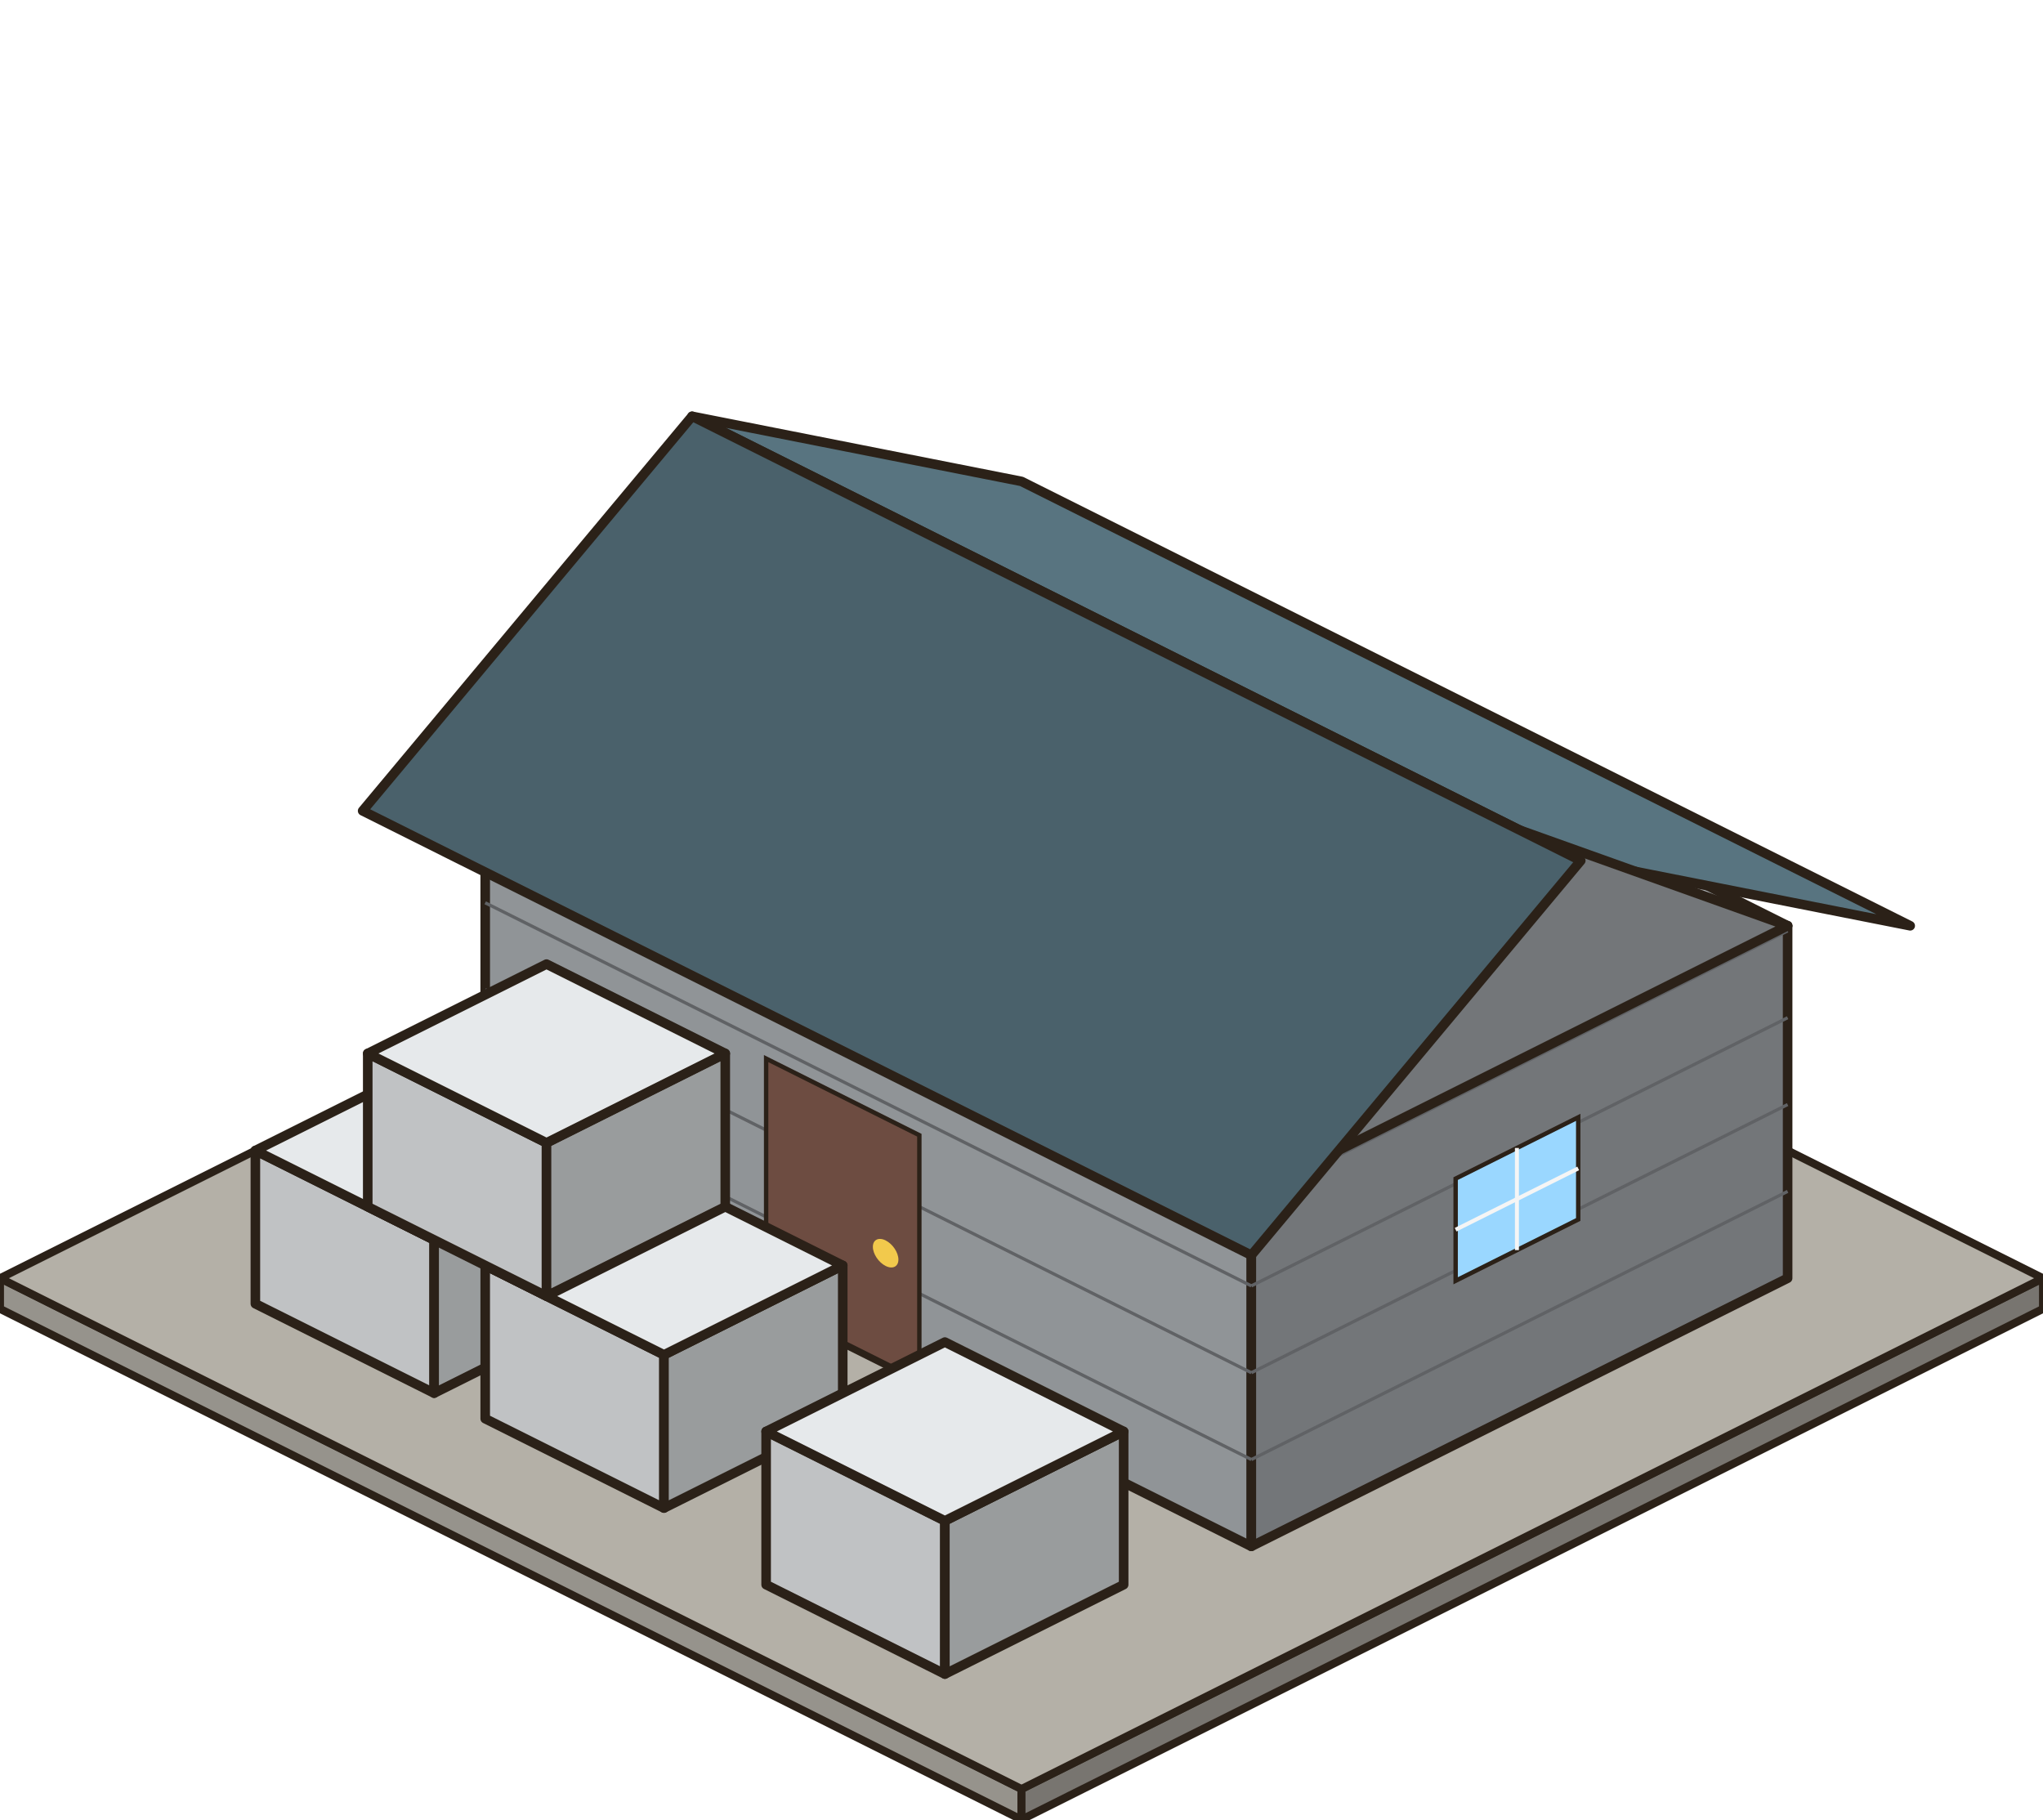
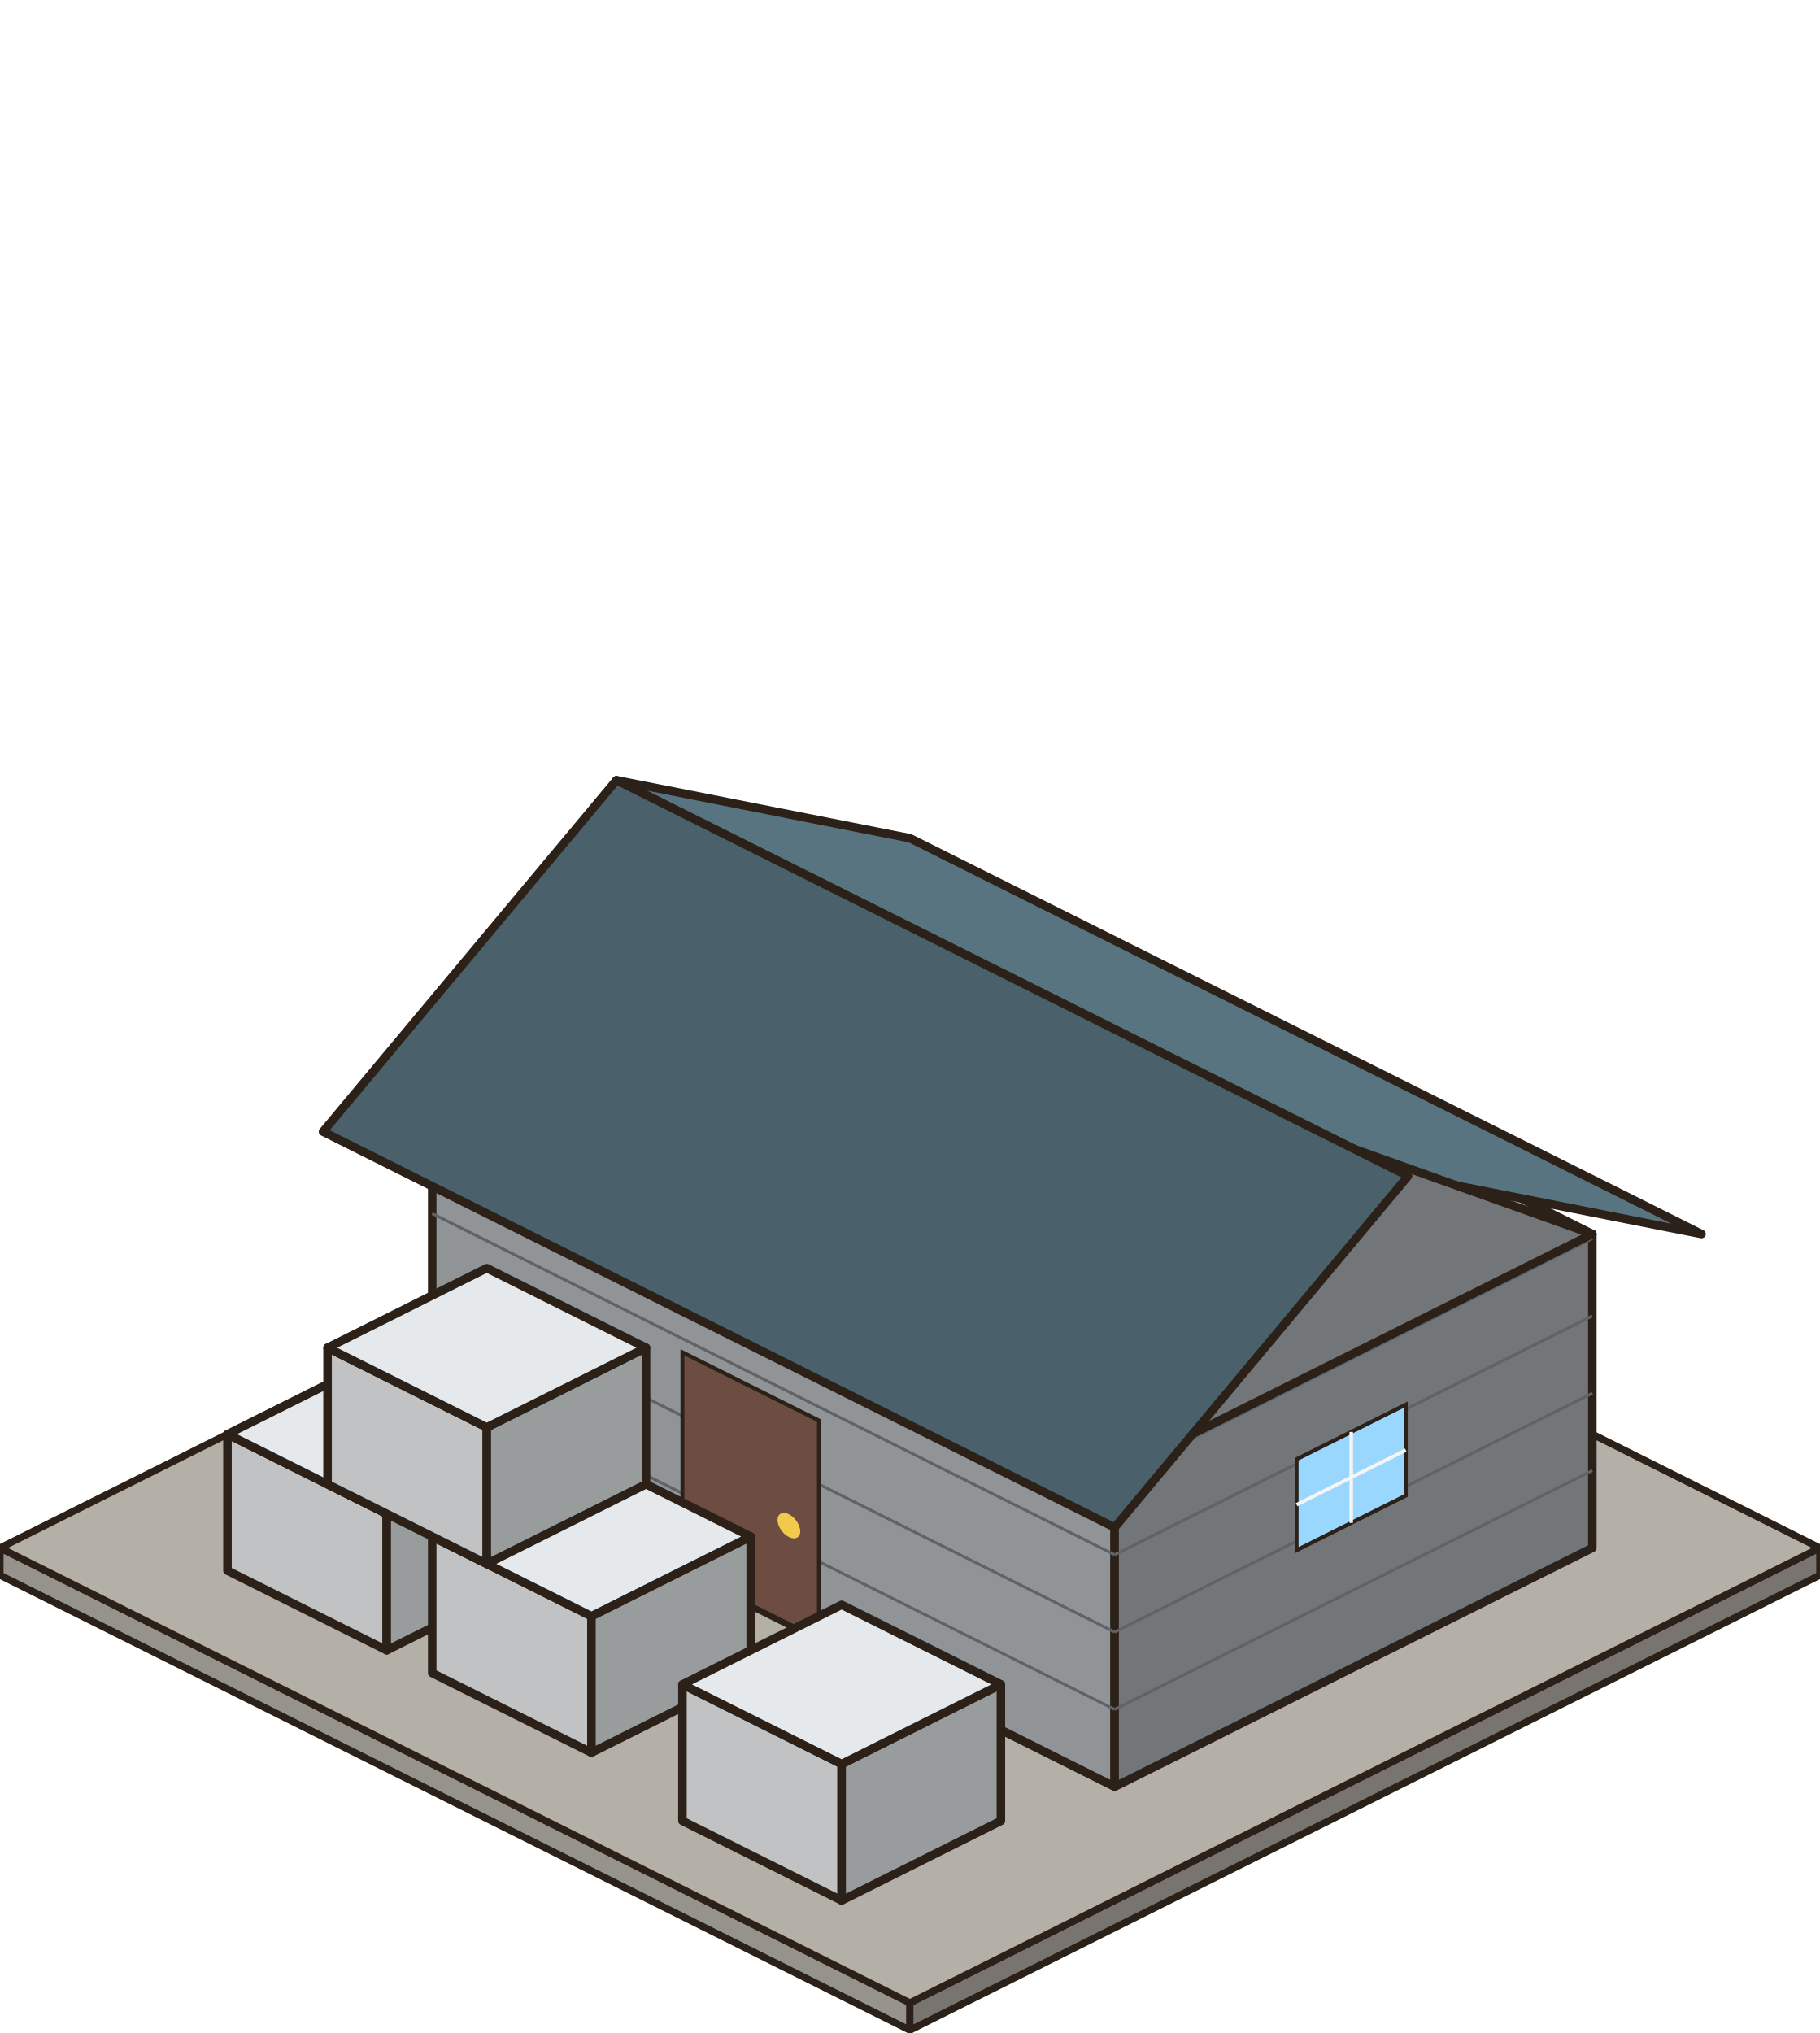
- <svg xmlns="http://www.w3.org/2000/svg" viewBox="0 0 256 228" width="512" height="456">
-   <polygon points="0.00,164.00 128.00,228.00 128.00,224.16 0.00,160.16" fill="#96938c" stroke="#2b2118" stroke-width="1.0" stroke-linejoin="round" />
-   <polygon points="128.00,228.00 256.00,164.00 256.00,160.16 128.00,224.16" fill="#787570" stroke="#2b2118" stroke-width="1.0" stroke-linejoin="round" />
-   <polygon points="128.00,96.16 256.00,160.16 128.00,224.16 0.00,160.16" fill="#b4b0a7" stroke="#2b2118" stroke-width="1.0" stroke-linejoin="round" />
-   <polygon points="60.80,145.76 156.80,193.76 156.80,149.60 60.80,101.60" fill="#909497" stroke="#2b2118" stroke-width="1.2" stroke-linejoin="round" />
-   <polygon points="156.80,193.76 224.00,160.16 224.00,116.00 156.80,149.60" fill="#737679" stroke="#2b2118" stroke-width="1.2" stroke-linejoin="round" />
-   <polygon points="128.00,68.00 224.00,116.00 156.80,149.60 60.80,101.60" fill="#adb1b5" stroke="#2b2118" stroke-width="1.2" stroke-linejoin="round" />
-   <g transform="matrix(64.000,32.000,0.000,-64.000,60.80,145.76)">
+ <svg xmlns="http://www.w3.org/2000/svg" viewBox="0 0 256 286" width="512" height="572">
+   <polygon points="0.00,221.60 128.00,285.60 128.00,281.76 0.00,217.76" fill="#96938c" stroke="#2b2118" stroke-width="1" stroke-linejoin="round" />
+   <polygon points="128.00,285.60 256.00,221.60 256.00,217.76 128.00,281.76" fill="#787570" stroke="#2b2118" stroke-width="1" stroke-linejoin="round" />
+   <polygon points="128.00,153.76 256.00,217.76 128.00,281.76 0.00,217.76" fill="#b4b0a7" stroke="#2b2118" stroke-width="1" stroke-linejoin="round" />
+   <polygon points="60.80,203.36 156.80,251.36 156.80,207.20 60.80,159.20" fill="#909497" stroke="#2b2118" stroke-width="1.2" stroke-linejoin="round" />
+   <polygon points="156.80,251.36 224.00,217.76 224.00,173.60 156.80,207.20" fill="#737679" stroke="#2b2118" stroke-width="1.2" stroke-linejoin="round" />
+   <polygon points="128.00,125.60 224.00,173.60 156.80,207.20 60.80,159.20" fill="#adb1b5" stroke="#2b2118" stroke-width="1.2" stroke-linejoin="round" />
+   <g transform="matrix(64.000,32.000,0.000,-64.000,60.80,203.36)">
    <line x1="0" y1="0.170" x2="1.5" y2="0.170" stroke="#606265" stroke-width="0.8" vector-effect="non-scaling-stroke" />
    <line x1="0" y1="0.340" x2="1.5" y2="0.340" stroke="#606265" stroke-width="0.8" vector-effect="non-scaling-stroke" />
    <line x1="0" y1="0.510" x2="1.5" y2="0.510" stroke="#606265" stroke-width="0.8" vector-effect="non-scaling-stroke" />
    <line x1="0" y1="0.680" x2="1.5" y2="0.680" stroke="#606265" stroke-width="0.8" vector-effect="non-scaling-stroke" />
  </g>
-   <g transform="matrix(64.000,-32.000,0.000,-64.000,156.80,193.76)">
+   <g transform="matrix(64.000,-32.000,0.000,-64.000,156.80,251.36)">
    <line x1="0" y1="0.170" x2="1.05" y2="0.170" stroke="#606265" stroke-width="0.8" vector-effect="non-scaling-stroke" />
    <line x1="0" y1="0.340" x2="1.05" y2="0.340" stroke="#606265" stroke-width="0.8" vector-effect="non-scaling-stroke" />
    <line x1="0" y1="0.510" x2="1.05" y2="0.510" stroke="#606265" stroke-width="0.8" vector-effect="non-scaling-stroke" />
    <line x1="0" y1="0.680" x2="1.05" y2="0.680" stroke="#606265" stroke-width="0.8" vector-effect="non-scaling-stroke" />
  </g>
-   <g transform="matrix(64.000,32.000,0.000,-64.000,60.80,145.76)">
+   <g transform="matrix(64.000,32.000,0.000,-64.000,60.80,203.36)">
    <rect x="0.55" y="0" width="0.3" height="0.48" fill="#6d4c41" stroke="#2b2118" stroke-width="1.1" vector-effect="non-scaling-stroke" />
    <circle cx="0.784" cy="0.216" r="0.025" fill="#f2c94c" />
  </g>
-   <g transform="matrix(64.000,-32.000,0.000,-64.000,156.80,193.76)">
+   <g transform="matrix(64.000,-32.000,0.000,-64.000,156.80,251.36)">
    <rect x="0.4" y="0.32" width="0.24" height="0.2" fill="#9ad7ff" stroke="#2b2118" stroke-width="1.1" vector-effect="non-scaling-stroke" />
    <line x1="0.52" y1="0.32" x2="0.52" y2="0.52" stroke="#f5f5f5" stroke-width="1" vector-effect="non-scaling-stroke" />
    <line x1="0.4" y1="0.42" x2="0.64" y2="0.42" stroke="#f5f5f5" stroke-width="1" vector-effect="non-scaling-stroke" />
  </g>
-   <polygon points="128.00,60.32 239.36,116.00 198.08,107.84 86.72,52.16" fill="#587480" stroke="#2b2118" stroke-width="1.2" stroke-linejoin="round" />
-   <polygon points="156.80,149.60 224.00,116.00 190.40,104.00" fill="#737679" stroke="#2b2118" stroke-width="1.2" stroke-linejoin="round" />
-   <polygon points="45.44,101.60 156.80,157.28 198.08,107.84 86.72,52.16" fill="#4a616b" stroke="#2b2118" stroke-width="1.2" stroke-linejoin="round" />
-   <polygon points="32.00,163.36 54.40,174.56 54.40,155.36 32.00,144.16" fill="#c0c2c4" stroke="#2b2118" stroke-width="1.2" stroke-linejoin="round" />
-   <polygon points="54.40,174.56 76.80,163.36 76.80,144.16 54.40,155.36" fill="#999c9d" stroke="#2b2118" stroke-width="1.2" stroke-linejoin="round" />
-   <polygon points="54.40,132.96 76.80,144.16 54.40,155.36 32.00,144.16" fill="#e6e9eb" stroke="#2b2118" stroke-width="1.2" stroke-linejoin="round" />
-   <polygon points="60.80,177.76 83.20,188.96 83.20,169.76 60.80,158.56" fill="#c0c2c4" stroke="#2b2118" stroke-width="1.2" stroke-linejoin="round" />
-   <polygon points="83.20,188.96 105.60,177.76 105.60,158.56 83.20,169.76" fill="#999c9d" stroke="#2b2118" stroke-width="1.2" stroke-linejoin="round" />
-   <polygon points="83.20,147.36 105.60,158.56 83.20,169.76 60.80,158.56" fill="#e6e9eb" stroke="#2b2118" stroke-width="1.2" stroke-linejoin="round" />
-   <polygon points="46.08,151.20 68.48,162.40 68.48,143.20 46.08,132.00" fill="#c0c2c4" stroke="#2b2118" stroke-width="1.2" stroke-linejoin="round" />
-   <polygon points="68.48,162.40 90.88,151.20 90.88,132.00 68.48,143.20" fill="#999c9d" stroke="#2b2118" stroke-width="1.2" stroke-linejoin="round" />
-   <polygon points="68.48,120.80 90.88,132.00 68.48,143.20 46.08,132.00" fill="#e6e9eb" stroke="#2b2118" stroke-width="1.2" stroke-linejoin="round" />
-   <polygon points="96.00,198.56 118.40,209.76 118.40,190.56 96.00,179.36" fill="#c0c2c4" stroke="#2b2118" stroke-width="1.2" stroke-linejoin="round" />
-   <polygon points="118.40,209.76 140.80,198.56 140.80,179.36 118.40,190.56" fill="#999c9d" stroke="#2b2118" stroke-width="1.2" stroke-linejoin="round" />
-   <polygon points="118.40,168.16 140.80,179.36 118.40,190.56 96.00,179.36" fill="#e6e9eb" stroke="#2b2118" stroke-width="1.2" stroke-linejoin="round" />
+   <polygon points="128.00,117.92 239.36,173.60 198.08,165.44 86.72,109.76" fill="#587480" stroke="#2b2118" stroke-width="1.2" stroke-linejoin="round" />
+   <polygon points="156.80,207.20 224.00,173.60 190.40,161.60" fill="#737679" stroke="#2b2118" stroke-width="1.2" stroke-linejoin="round" />
+   <polygon points="45.44,159.20 156.80,214.88 198.08,165.44 86.72,109.76" fill="#4a616b" stroke="#2b2118" stroke-width="1.2" stroke-linejoin="round" />
+   <polygon points="32.00,220.96 54.40,232.16 54.40,212.96 32.00,201.76" fill="#c0c2c4" stroke="#2b2118" stroke-width="1.2" stroke-linejoin="round" />
+   <polygon points="54.40,232.16 76.80,220.96 76.80,201.76 54.40,212.96" fill="#999c9d" stroke="#2b2118" stroke-width="1.2" stroke-linejoin="round" />
+   <polygon points="54.40,190.56 76.80,201.76 54.40,212.96 32.00,201.76" fill="#e6e9eb" stroke="#2b2118" stroke-width="1.2" stroke-linejoin="round" />
+   <polygon points="60.80,235.36 83.20,246.56 83.20,227.36 60.80,216.16" fill="#c0c2c4" stroke="#2b2118" stroke-width="1.2" stroke-linejoin="round" />
+   <polygon points="83.20,246.56 105.60,235.36 105.60,216.16 83.20,227.36" fill="#999c9d" stroke="#2b2118" stroke-width="1.2" stroke-linejoin="round" />
+   <polygon points="83.20,204.96 105.60,216.16 83.20,227.36 60.80,216.16" fill="#e6e9eb" stroke="#2b2118" stroke-width="1.2" stroke-linejoin="round" />
+   <polygon points="46.08,208.80 68.48,220.00 68.48,200.80 46.08,189.60" fill="#c0c2c4" stroke="#2b2118" stroke-width="1.2" stroke-linejoin="round" />
+   <polygon points="68.48,220.00 90.88,208.80 90.88,189.60 68.48,200.80" fill="#999c9d" stroke="#2b2118" stroke-width="1.2" stroke-linejoin="round" />
+   <polygon points="68.48,178.40 90.88,189.60 68.48,200.80 46.08,189.60" fill="#e6e9eb" stroke="#2b2118" stroke-width="1.2" stroke-linejoin="round" />
+   <polygon points="96.00,256.16 118.40,267.36 118.40,248.16 96.00,236.96" fill="#c0c2c4" stroke="#2b2118" stroke-width="1.2" stroke-linejoin="round" />
+   <polygon points="118.40,267.36 140.80,256.16 140.80,236.96 118.40,248.16" fill="#999c9d" stroke="#2b2118" stroke-width="1.2" stroke-linejoin="round" />
+   <polygon points="118.40,225.76 140.80,236.96 118.40,248.16 96.00,236.96" fill="#e6e9eb" stroke="#2b2118" stroke-width="1.2" stroke-linejoin="round" />
</svg>
